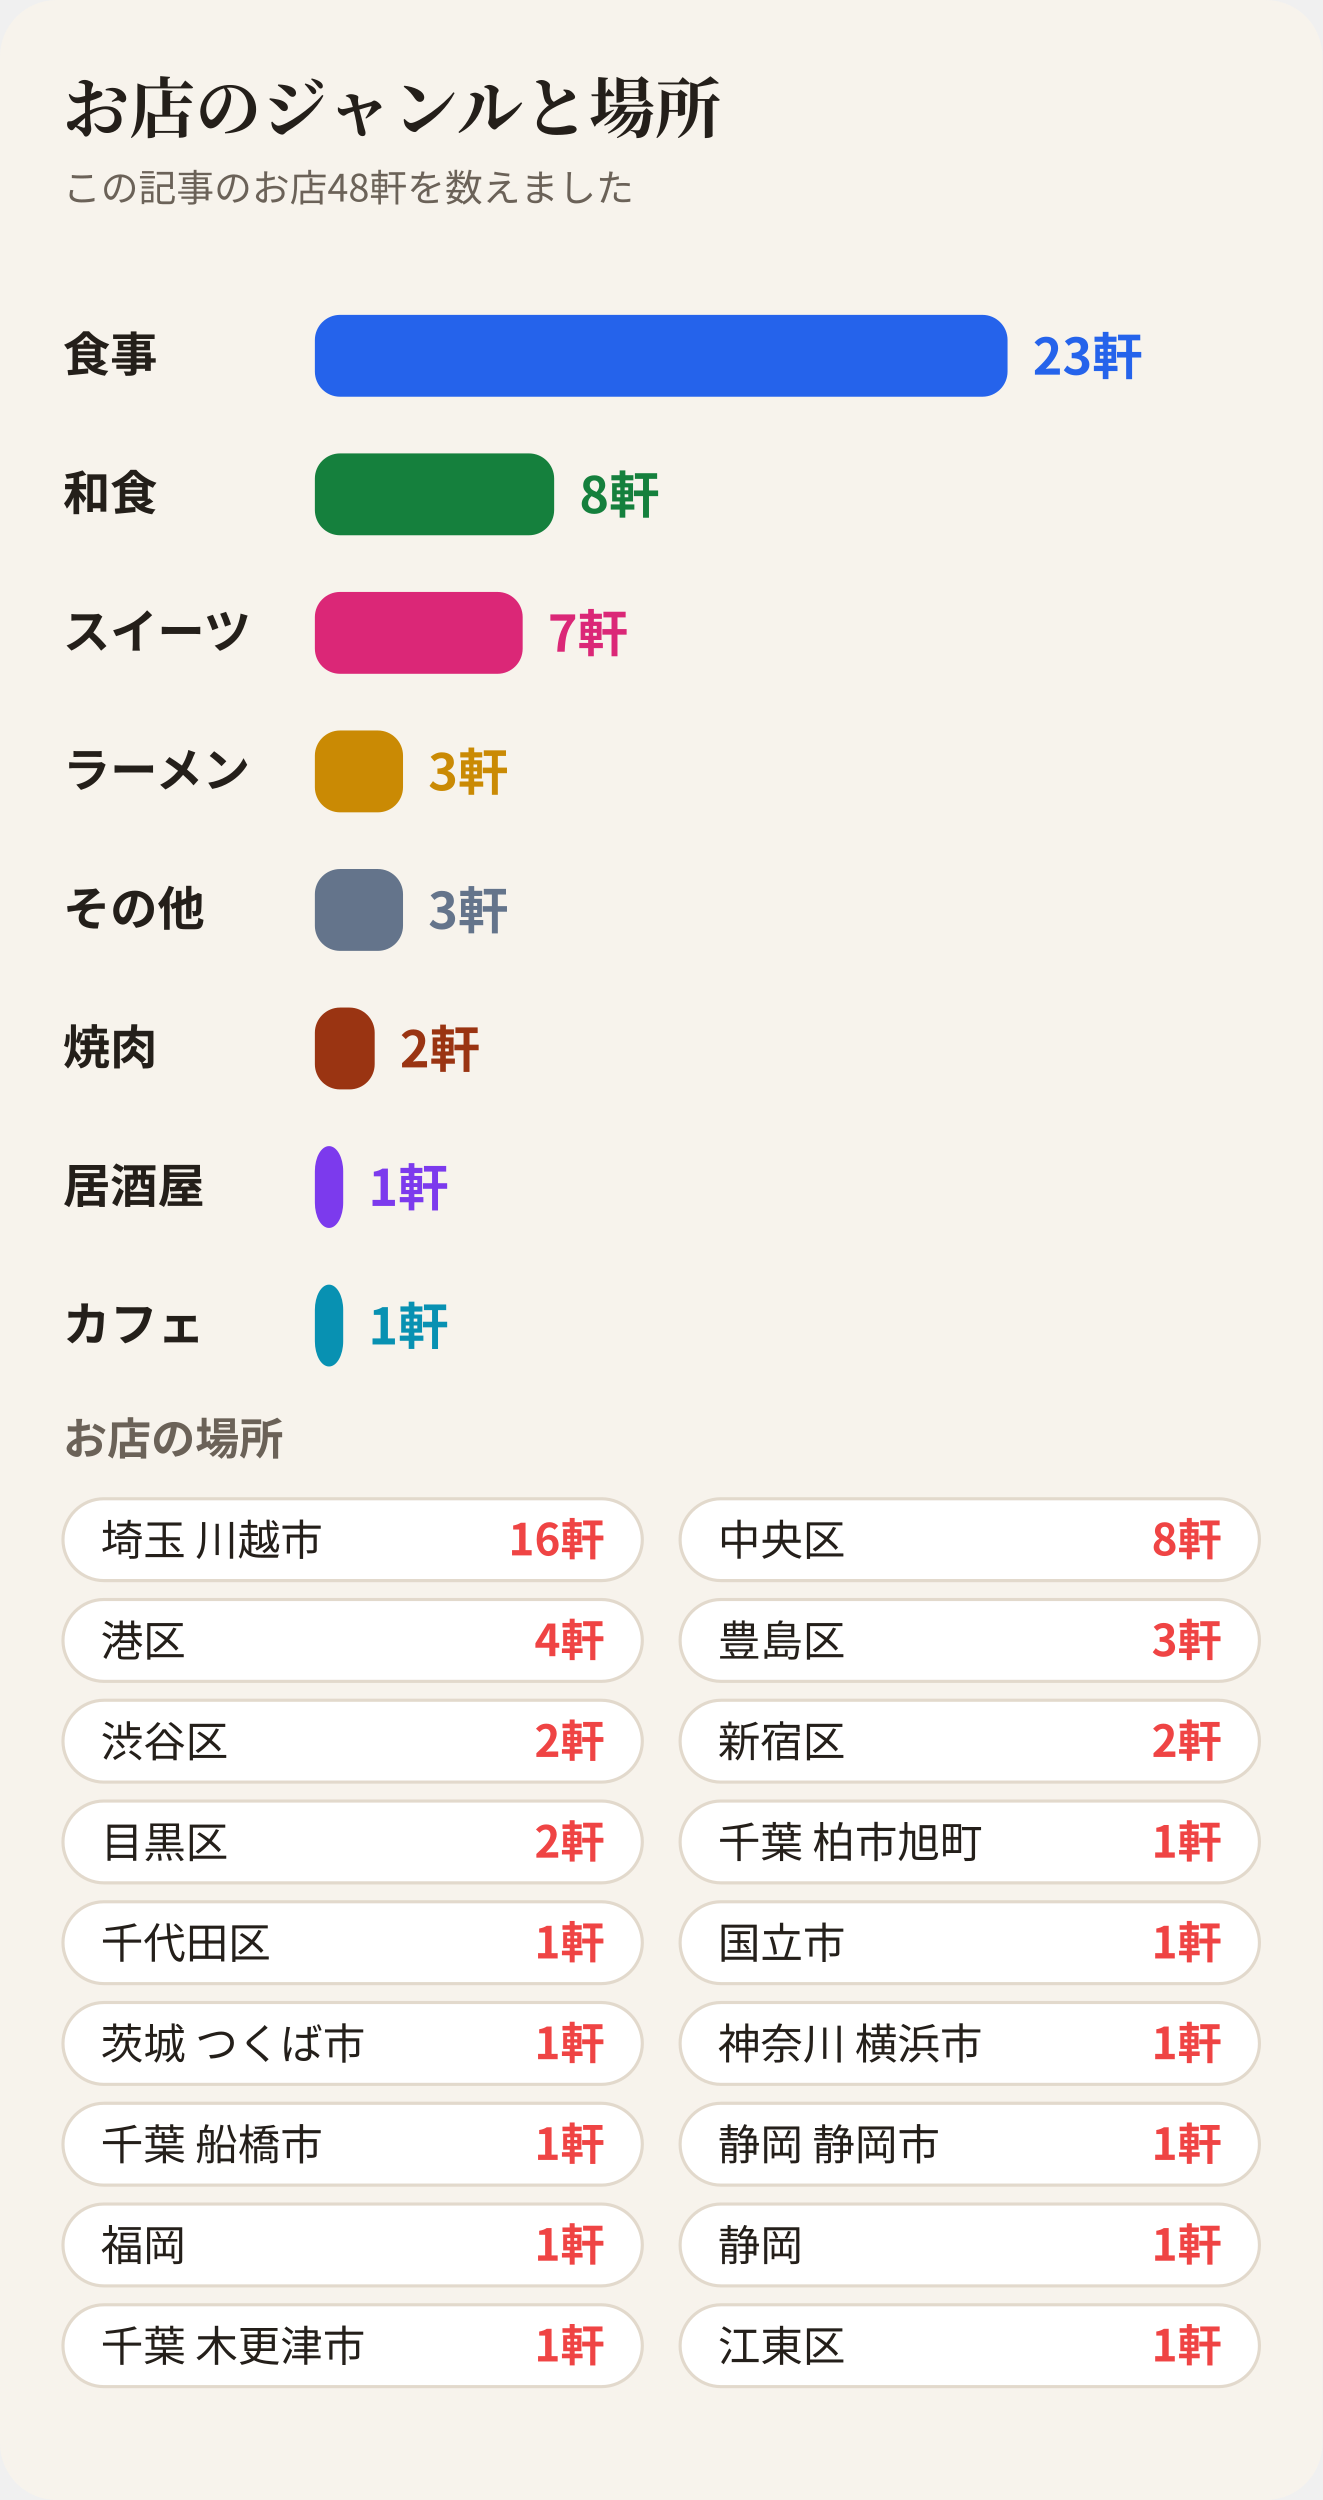
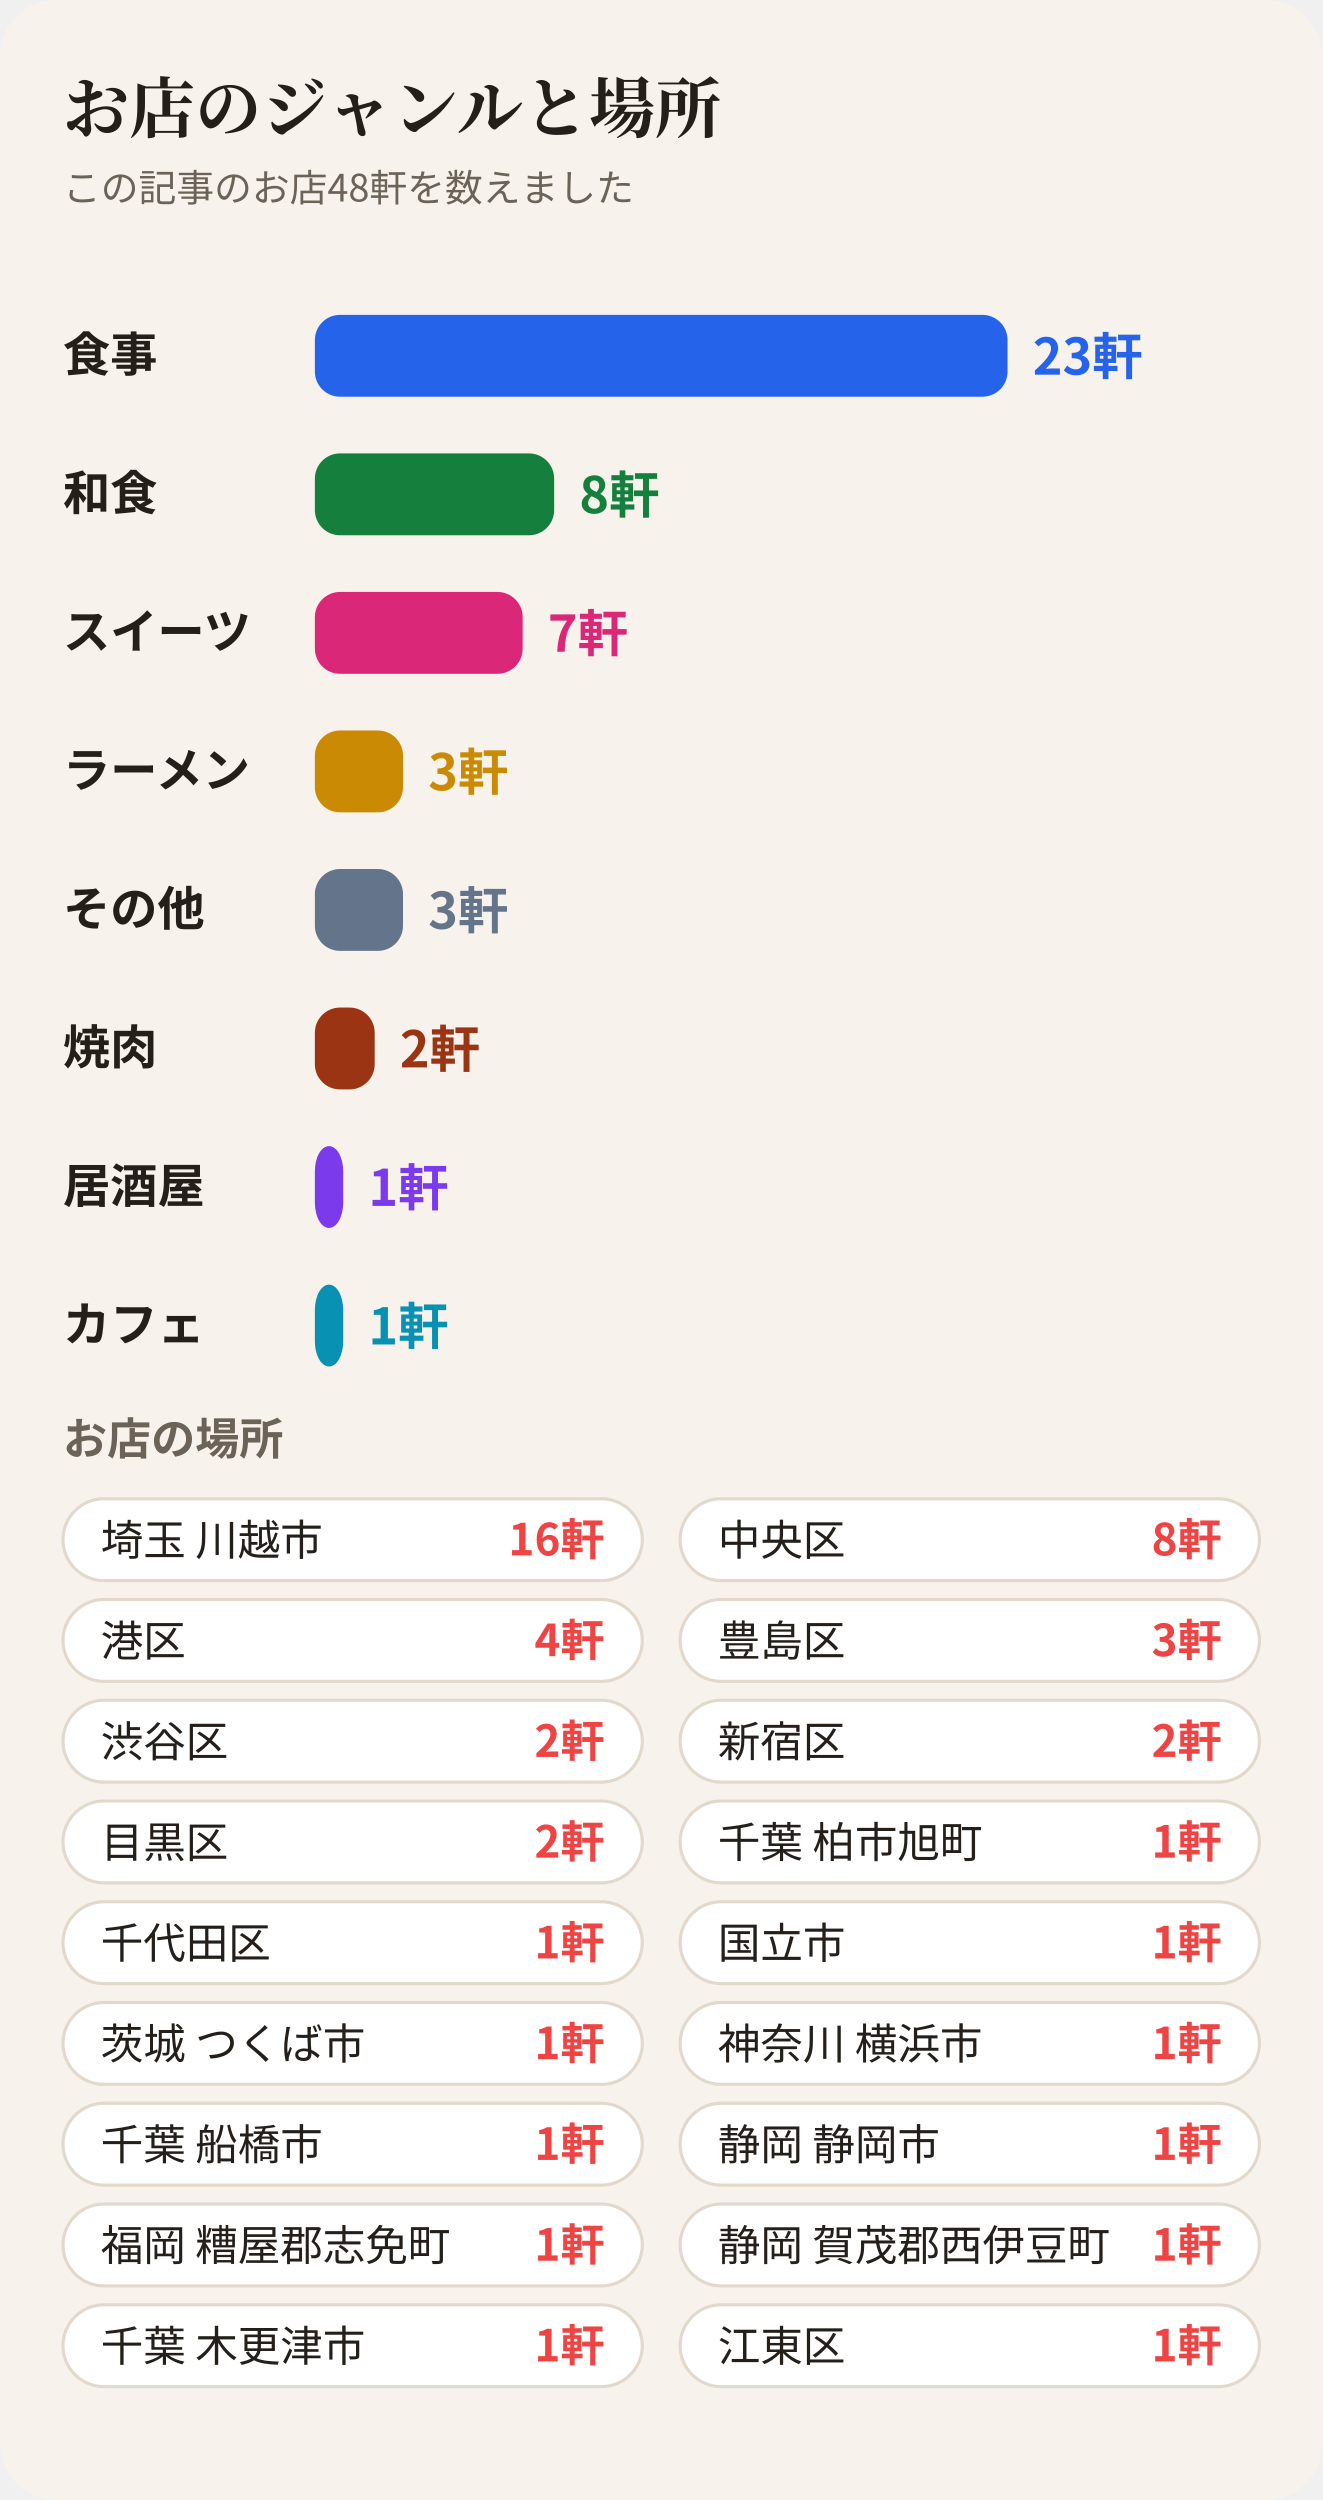
<svg xmlns="http://www.w3.org/2000/svg" viewBox="0 0 420 794" width="420" height="794" font-family="'Hiragino Sans','Noto Sans CJK JP','Noto Sans JP',sans-serif">
  <rect width="420" height="794" rx="18" fill="#F7F3EC" />
  <text x="20" y="42" font-size="21" font-weight="800" fill="#241F1A" font-family="'Hiragino Mincho ProN','Noto Serif CJK JP','Noto Serif JP',serif">お店のジャンルと場所</text>
  <text x="20" y="64" font-size="12" fill="#6B6258">この記事のお店48軒を数えました</text>
  <text x="20" y="118" font-size="15" font-weight="700" fill="#241F1A">食事</text>
  <rect x="100" y="100" width="220" height="26" rx="8" fill="#2563eb" />
  <text x="328" y="119" font-size="16" font-weight="800" fill="#2563eb">23軒</text>
  <text x="20" y="162" font-size="15" font-weight="700" fill="#241F1A">和食</text>
  <rect x="100" y="144" width="76" height="26" rx="8" fill="#15803d" />
  <text x="184" y="163" font-size="16" font-weight="800" fill="#15803d">8軒</text>
  <text x="20" y="206" font-size="15" font-weight="700" fill="#241F1A">スイーツ</text>
  <rect x="100" y="188" width="66" height="26" rx="8" fill="#db2777" />
  <text x="174" y="207" font-size="16" font-weight="800" fill="#db2777">7軒</text>
  <text x="20" y="250" font-size="15" font-weight="700" fill="#241F1A">ラーメン</text>
  <rect x="100" y="232" width="28" height="26" rx="8" fill="#ca8a04" />
  <text x="136" y="251" font-size="16" font-weight="800" fill="#ca8a04">3軒</text>
  <text x="20" y="294" font-size="15" font-weight="700" fill="#241F1A">その他</text>
  <rect x="100" y="276" width="28" height="26" rx="8" fill="#64748b" />
  <text x="136" y="295" font-size="16" font-weight="800" fill="#64748b">3軒</text>
  <text x="20" y="338" font-size="15" font-weight="700" fill="#241F1A">焼肉</text>
  <rect x="100" y="320" width="19" height="26" rx="8" fill="#9a3412" />
  <text x="127" y="339" font-size="16" font-weight="800" fill="#9a3412">2軒</text>
  <text x="20" y="382" font-size="15" font-weight="700" fill="#241F1A">居酒屋</text>
  <rect x="100" y="364" width="9" height="26" rx="8" fill="#7c3aed" />
  <text x="117" y="383" font-size="16" font-weight="800" fill="#7c3aed">1軒</text>
  <text x="20" y="426" font-size="15" font-weight="700" fill="#241F1A">カフェ</text>
  <rect x="100" y="408" width="9" height="26" rx="8" fill="#0891b2" />
  <text x="117" y="427" font-size="16" font-weight="800" fill="#0891b2">1軒</text>
  <text x="20" y="462" font-size="14" font-weight="700" fill="#6B6258">お店の場所</text>
  <rect x="20" y="476" width="184" height="26" rx="13" fill="#fff" stroke="#E2D9CC" />
  <text x="32" y="494" font-size="13.5" fill="#241F1A">埼玉 川越市</text>
  <text x="192" y="494" font-size="14" font-weight="800" text-anchor="end" fill="#ef4444">16軒</text>
  <rect x="216" y="476" width="184" height="26" rx="13" fill="#fff" stroke="#E2D9CC" />
  <text x="228" y="494" font-size="13.5" fill="#241F1A">中央区</text>
  <text x="388" y="494" font-size="14" font-weight="800" text-anchor="end" fill="#ef4444">8軒</text>
  <rect x="20" y="508" width="184" height="26" rx="13" fill="#fff" stroke="#E2D9CC" />
  <text x="32" y="526" font-size="13.5" fill="#241F1A">港区</text>
  <text x="192" y="526" font-size="14" font-weight="800" text-anchor="end" fill="#ef4444">4軒</text>
  <rect x="216" y="508" width="184" height="26" rx="13" fill="#fff" stroke="#E2D9CC" />
  <text x="228" y="526" font-size="13.5" fill="#241F1A">豊島区</text>
  <text x="388" y="526" font-size="14" font-weight="800" text-anchor="end" fill="#ef4444">3軒</text>
  <rect x="20" y="540" width="184" height="26" rx="13" fill="#fff" stroke="#E2D9CC" />
  <text x="32" y="558" font-size="13.5" fill="#241F1A">渋谷区</text>
  <text x="192" y="558" font-size="14" font-weight="800" text-anchor="end" fill="#ef4444">2軒</text>
  <rect x="216" y="540" width="184" height="26" rx="13" fill="#fff" stroke="#E2D9CC" />
  <text x="228" y="558" font-size="13.5" fill="#241F1A">新宿区</text>
  <text x="388" y="558" font-size="14" font-weight="800" text-anchor="end" fill="#ef4444">2軒</text>
  <rect x="20" y="572" width="184" height="26" rx="13" fill="#fff" stroke="#E2D9CC" />
  <text x="32" y="590" font-size="13.5" fill="#241F1A">目黒区</text>
  <text x="192" y="590" font-size="14" font-weight="800" text-anchor="end" fill="#ef4444">2軒</text>
  <rect x="216" y="572" width="184" height="26" rx="13" fill="#fff" stroke="#E2D9CC" />
  <text x="228" y="590" font-size="13.5" fill="#241F1A">千葉 柏市旭町</text>
  <text x="388" y="590" font-size="14" font-weight="800" text-anchor="end" fill="#ef4444">1軒</text>
  <rect x="20" y="604" width="184" height="26" rx="13" fill="#fff" stroke="#E2D9CC" />
  <text x="32" y="622" font-size="13.5" fill="#241F1A">千代田区</text>
  <text x="192" y="622" font-size="14" font-weight="800" text-anchor="end" fill="#ef4444">1軒</text>
  <rect x="216" y="604" width="184" height="26" rx="13" fill="#fff" stroke="#E2D9CC" />
  <text x="228" y="622" font-size="13.5" fill="#241F1A">国立市</text>
  <text x="388" y="622" font-size="14" font-weight="800" text-anchor="end" fill="#ef4444">1軒</text>
  <rect x="20" y="636" width="184" height="26" rx="13" fill="#fff" stroke="#E2D9CC" />
  <text x="32" y="654" font-size="13.5" fill="#241F1A">茨城 つくば市</text>
  <text x="192" y="654" font-size="14" font-weight="800" text-anchor="end" fill="#ef4444">1軒</text>
  <rect x="216" y="636" width="184" height="26" rx="13" fill="#fff" stroke="#E2D9CC" />
  <text x="228" y="654" font-size="13.5" fill="#241F1A">神奈川 横浜市</text>
  <text x="388" y="654" font-size="14" font-weight="800" text-anchor="end" fill="#ef4444">1軒</text>
  <rect x="20" y="668" width="184" height="26" rx="13" fill="#fff" stroke="#E2D9CC" />
  <text x="32" y="686" font-size="13.5" fill="#241F1A">千葉 船橋市</text>
  <text x="192" y="686" font-size="14" font-weight="800" text-anchor="end" fill="#ef4444">1軒</text>
  <rect x="216" y="668" width="184" height="26" rx="13" fill="#fff" stroke="#E2D9CC" />
  <text x="228" y="686" font-size="13.5" fill="#241F1A">静岡 静岡市</text>
  <text x="388" y="686" font-size="14" font-weight="800" text-anchor="end" fill="#ef4444">1軒</text>
  <rect x="20" y="700" width="184" height="26" rx="13" fill="#fff" stroke="#E2D9CC" />
-   <text x="32" y="718" font-size="13.5" fill="#241F1A">福岡</text>
+   <text x="32" y="718" font-size="13.5" fill="#241F1A">福岡 糟屋郡志免町</text>
  <text x="192" y="718" font-size="14" font-weight="800" text-anchor="end" fill="#ef4444">1軒</text>
  <rect x="216" y="700" width="184" height="26" rx="13" fill="#fff" stroke="#E2D9CC" />
-   <text x="228" y="718" font-size="13.5" fill="#241F1A">静岡</text>
+   <text x="228" y="718" font-size="13.5" fill="#241F1A">静岡 賀茂郡西伊豆町</text>
  <text x="388" y="718" font-size="14" font-weight="800" text-anchor="end" fill="#ef4444">1軒</text>
  <rect x="20" y="732" width="184" height="26" rx="13" fill="#fff" stroke="#E2D9CC" />
  <text x="32" y="750" font-size="13.5" fill="#241F1A">千葉 木更津市</text>
  <text x="192" y="750" font-size="14" font-weight="800" text-anchor="end" fill="#ef4444">1軒</text>
  <rect x="216" y="732" width="184" height="26" rx="13" fill="#fff" stroke="#E2D9CC" />
  <text x="228" y="750" font-size="13.5" fill="#241F1A">江東区</text>
  <text x="388" y="750" font-size="14" font-weight="800" text-anchor="end" fill="#ef4444">1軒</text>
</svg>
